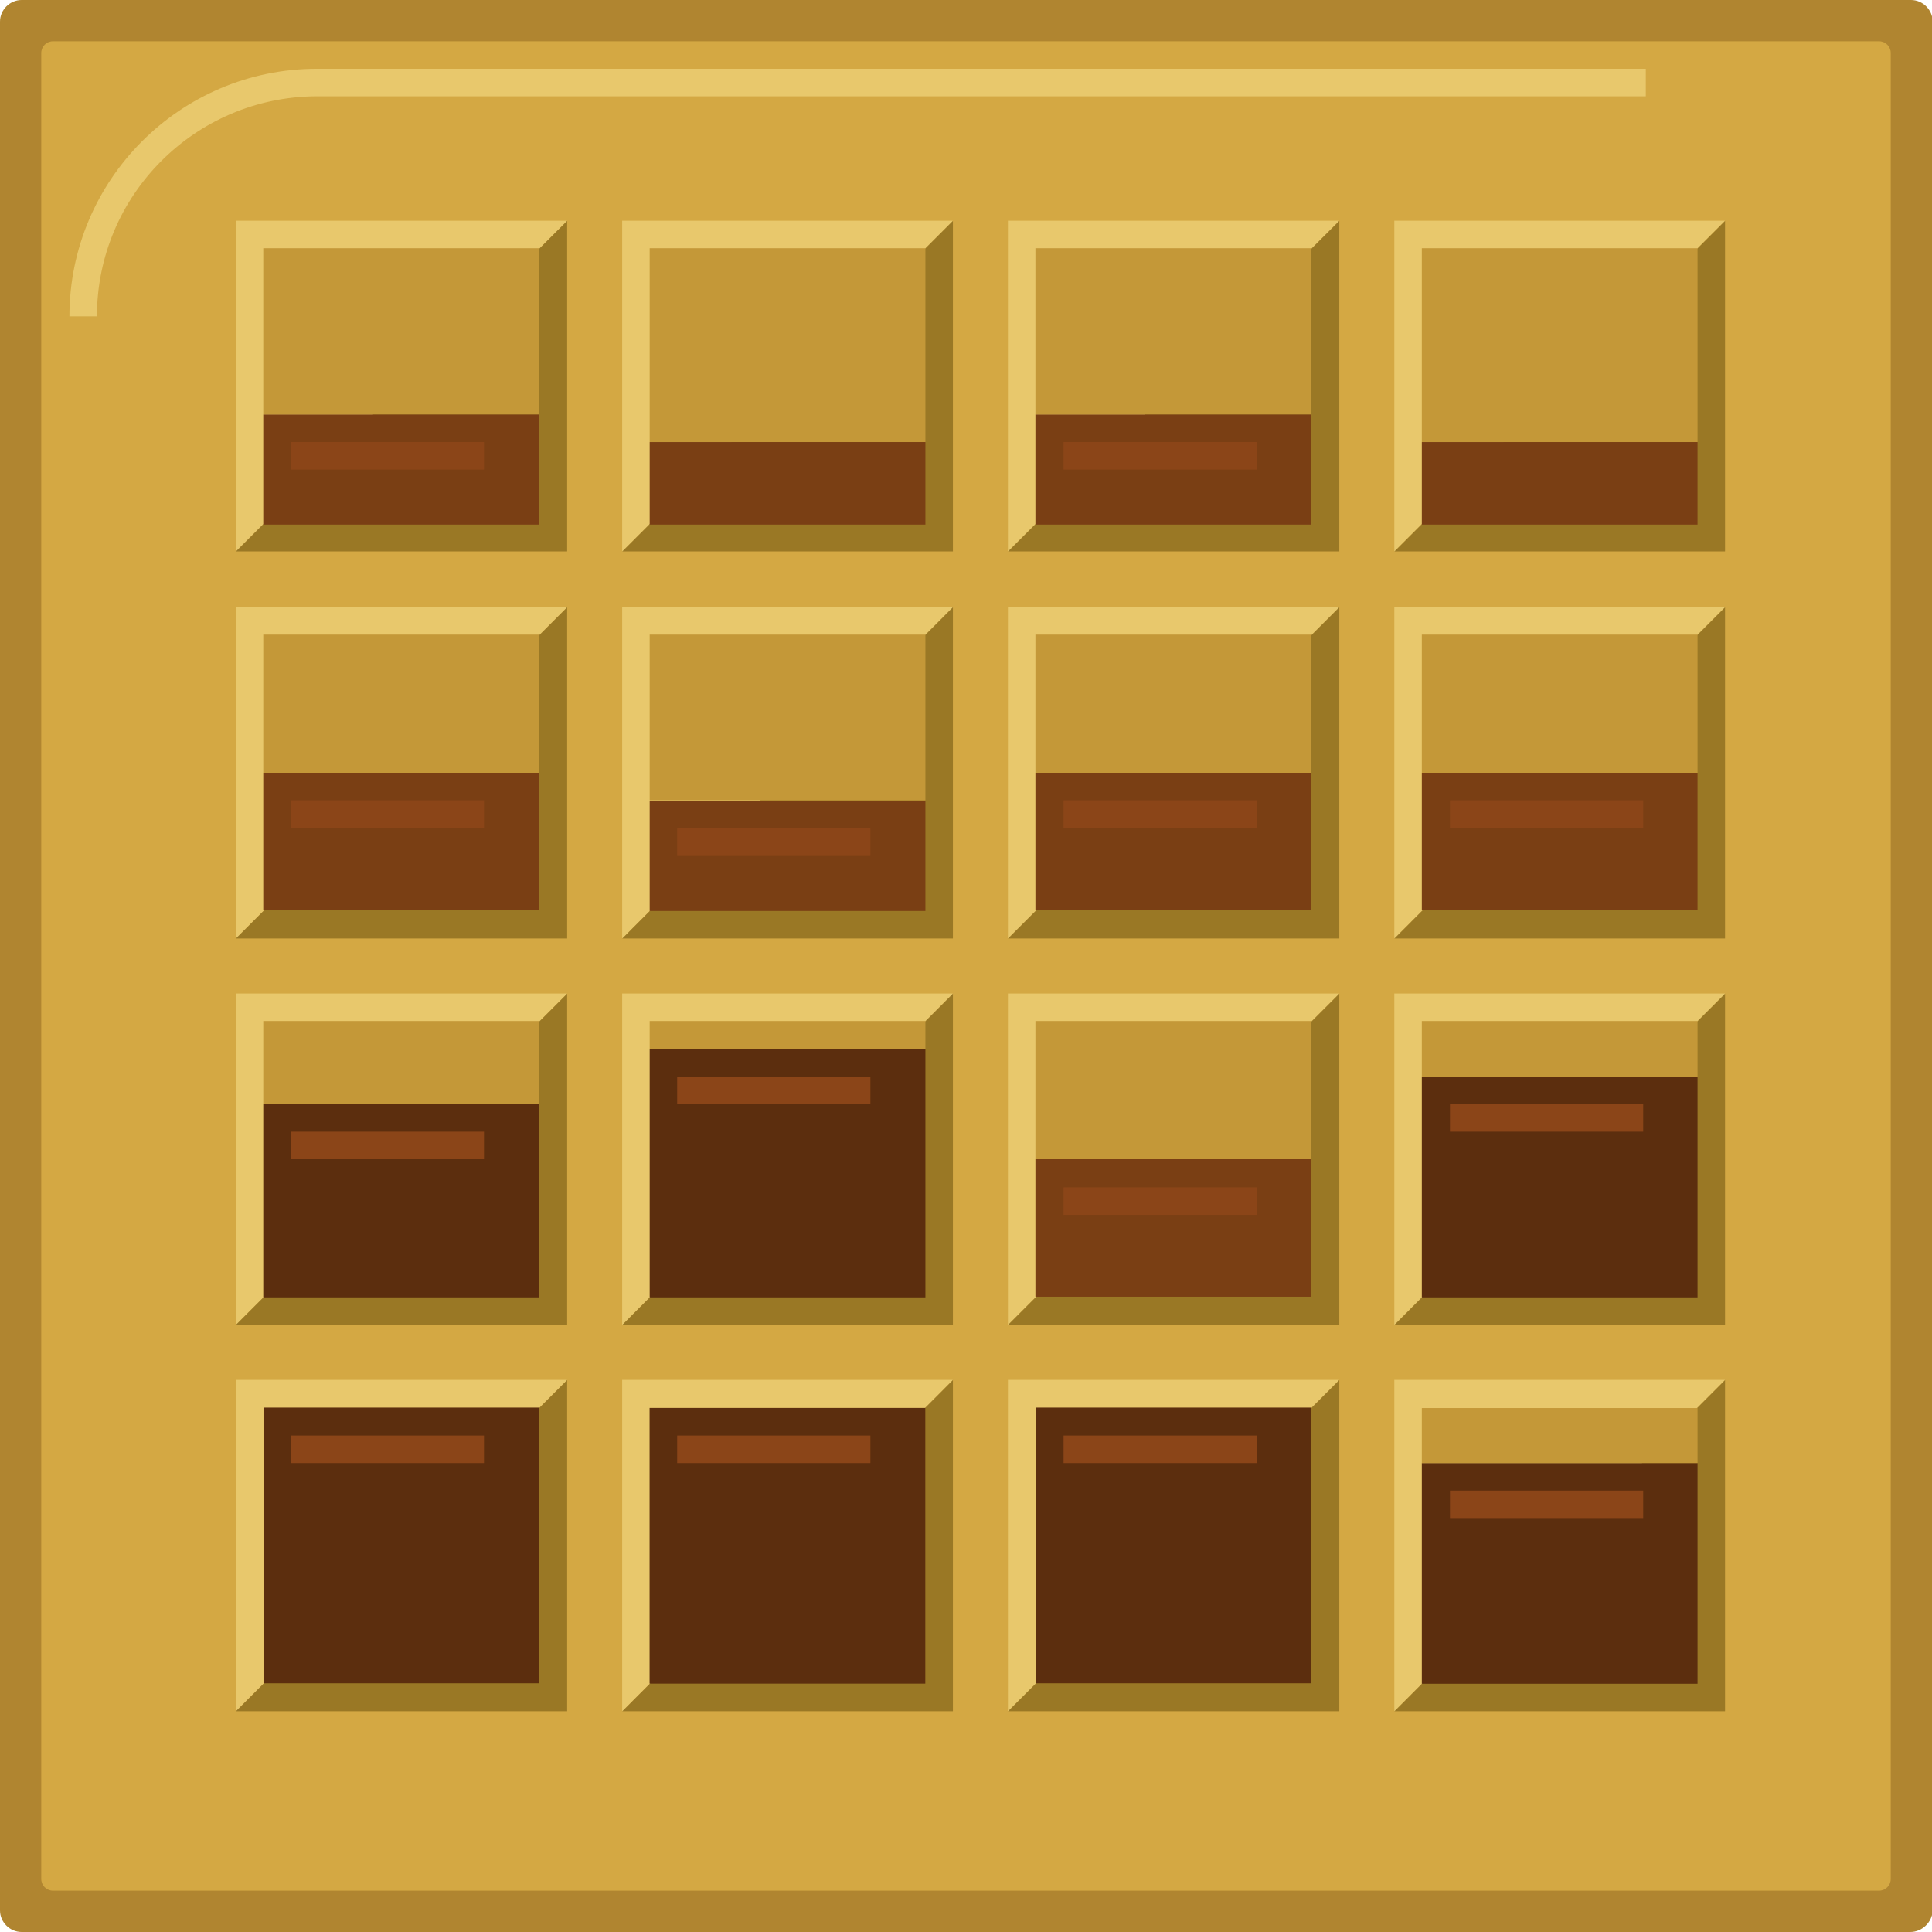
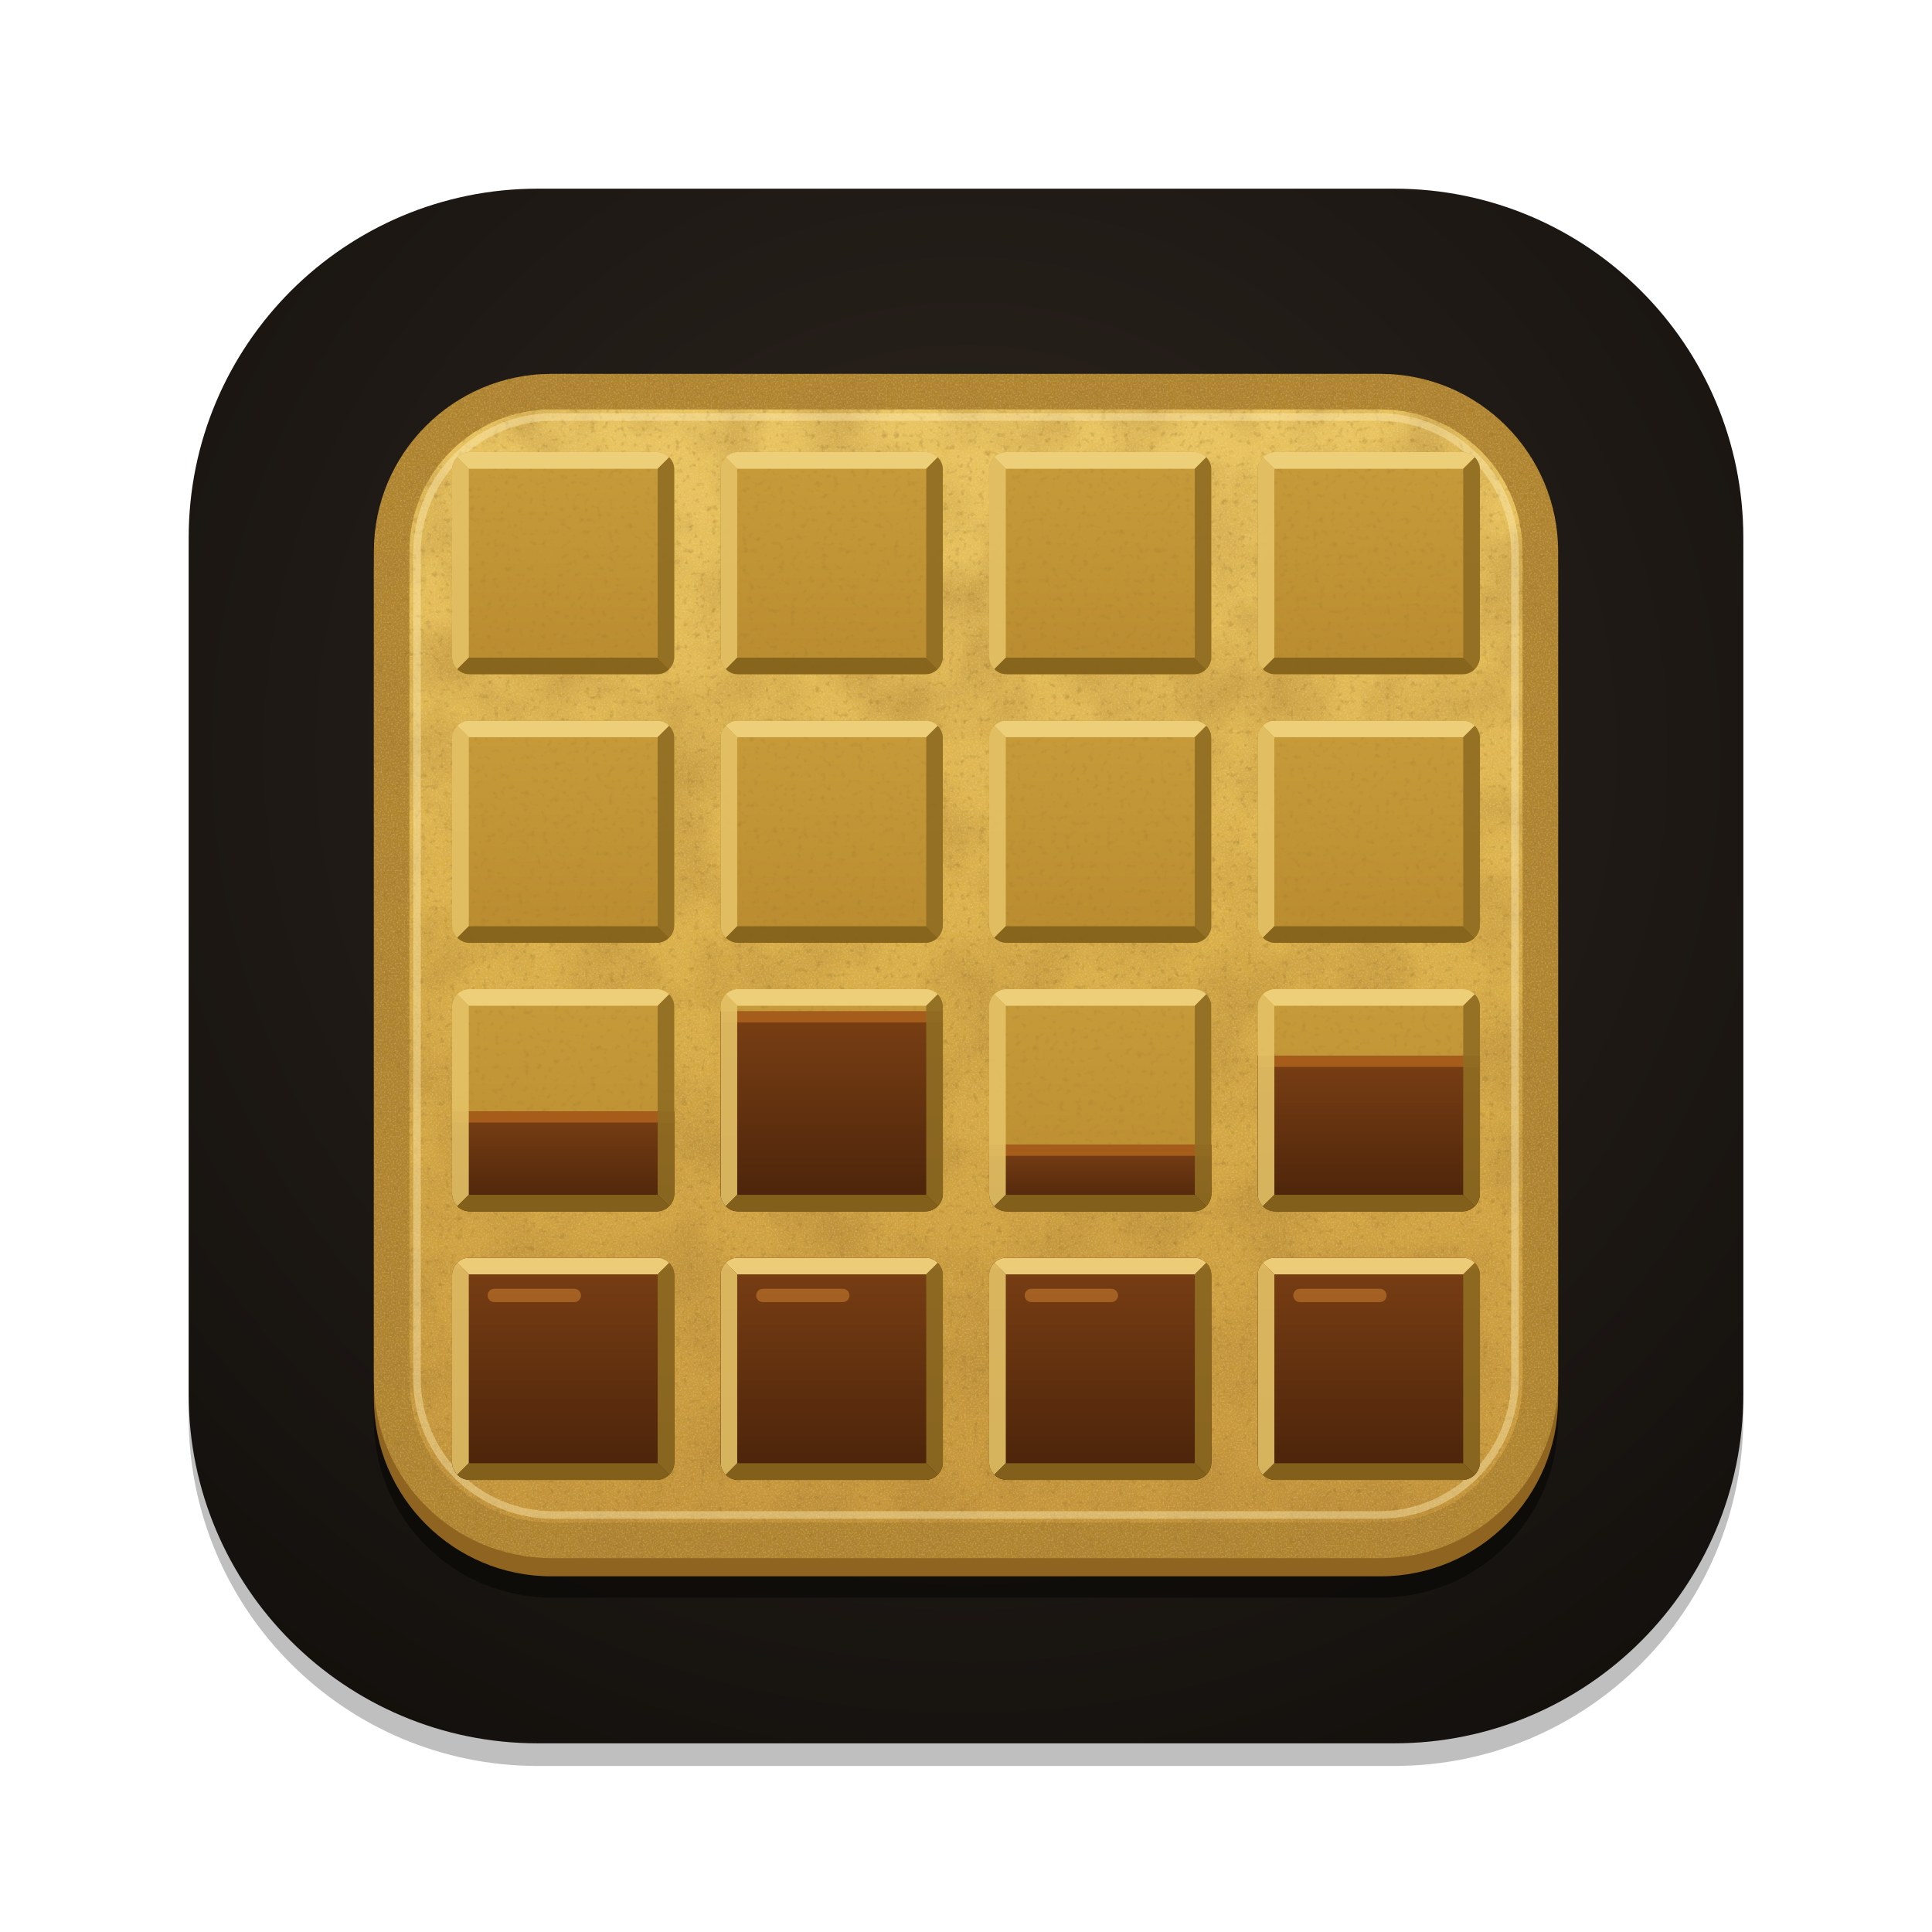
- <svg xmlns="http://www.w3.org/2000/svg" version="1.1" id="Layer_1" x="0px" y="0px" viewBox="0 0 295 295" style="enable-background:new 0 0 295 295;" xml:space="preserve">
-   <style type="text/css">
- 	.st0{fill:#B08530;}
- 	.st1{fill:#D4A843;}
- 	.st2{fill:#9A7825;}
- 	.st3{fill:#E8C86C;}
- 	.st4{fill:#C49838;}
- 	.st5{fill:#7A3F14;}
- 	.st6{fill:#8B4518;}
- 	.st7{fill:#5C2E0E;}
- </style>
-   <g>
-     <g>
-       <path class="st0" d="M291.7,295H3.3c-1.8,0-3.3-1.5-3.3-3.3V3.3C0,1.5,1.5,0,3.3,0h288.5c1.8,0,3.3,1.5,3.3,3.3v288.5    C295,293.5,293.5,295,291.7,295z" />
-     </g>
-     <g>
-       <path class="st1" d="M6.3,286.9V8.1c0-1,0.8-1.8,1.8-1.8h278.8c1,0,1.8,0.8,1.8,1.8v278.8c0,1-0.8,1.8-1.8,1.8H8.1    C7.1,288.7,6.3,287.9,6.3,286.9z" />
-     </g>
-     <g>
-       <g>
-         <polygon class="st2" points="86.6,33.7 86.6,84.2 36,84.2    " />
-       </g>
-       <polygon class="st3" points="86.6,33.7 36,84.2 36,33.7   " />
-     </g>
-     <g>
-       <g>
-         <polygon class="st2" points="145.5,33.7 145.5,84.2 95,84.2    " />
-       </g>
-       <polygon class="st3" points="145.5,33.7 95,84.2 95,33.7   " />
-     </g>
-     <g>
-       <g>
-         <polygon class="st2" points="204.5,33.7 204.5,84.2 153.9,84.2    " />
-       </g>
-       <polygon class="st3" points="204.5,33.7 153.9,84.2 153.9,33.7   " />
-     </g>
-     <g>
-       <g>
-         <polygon class="st2" points="263.4,33.7 263.4,84.2 212.9,84.2    " />
-       </g>
-       <polygon class="st3" points="263.4,33.7 212.9,84.2 212.9,33.7   " />
-     </g>
-     <g>
-       <g>
-         <polygon class="st2" points="86.6,92.7 86.6,143.3 36,143.3    " />
-       </g>
-       <polygon class="st3" points="86.6,92.7 36,143.3 36,92.7   " />
-     </g>
-     <g>
-       <g>
-         <polygon class="st2" points="145.5,92.7 145.5,143.3 95,143.3    " />
-       </g>
-       <polygon class="st3" points="145.5,92.7 95,143.3 95,92.7   " />
-     </g>
-     <g>
-       <g>
-         <polygon class="st2" points="204.5,92.7 204.5,143.3 153.9,143.3    " />
-       </g>
-       <polygon class="st3" points="204.5,92.7 153.9,143.3 153.9,92.7   " />
-     </g>
-     <g>
-       <g>
-         <polygon class="st2" points="263.4,92.7 263.4,143.3 212.9,143.3    " />
-       </g>
-       <polygon class="st3" points="263.4,92.7 212.9,143.3 212.9,92.7   " />
-     </g>
-     <g>
-       <g>
-         <polygon class="st2" points="86.6,151.7 86.6,202.3 36,202.3    " />
-       </g>
-       <polygon class="st3" points="86.6,151.7 36,202.3 36,151.7   " />
-     </g>
-     <g>
-       <g>
-         <polygon class="st2" points="145.5,151.7 145.5,202.3 95,202.3    " />
-       </g>
-       <polygon class="st3" points="145.5,151.7 95,202.3 95,151.7   " />
-     </g>
-     <g>
-       <g>
-         <polygon class="st2" points="204.5,151.7 204.5,202.3 153.9,202.3    " />
-       </g>
-       <polygon class="st3" points="204.5,151.7 153.9,202.3 153.9,151.7   " />
-     </g>
-     <g>
-       <g>
-         <polygon class="st2" points="263.4,151.7 263.4,202.3 212.9,202.3    " />
-       </g>
-       <polygon class="st3" points="263.4,151.7 212.9,202.3 212.9,151.7   " />
-     </g>
-     <g>
-       <g>
-         <polygon class="st2" points="86.6,210.7 86.6,261.3 36,261.3    " />
-       </g>
-       <polygon class="st3" points="86.6,210.7 36,261.3 36,210.7   " />
-     </g>
-     <g>
-       <g>
-         <polygon class="st2" points="145.5,210.7 145.5,261.3 95,261.3    " />
-       </g>
-       <polygon class="st3" points="145.5,210.7 95,261.3 95,210.7   " />
-     </g>
-     <g>
-       <g>
-         <polygon class="st2" points="204.5,210.7 204.5,261.3 153.9,261.3    " />
-       </g>
-       <polygon class="st3" points="204.5,210.7 153.9,261.3 153.9,210.7   " />
-     </g>
-     <g>
-       <g>
-         <polygon class="st2" points="263.4,210.7 263.4,261.3 212.9,261.3    " />
-       </g>
-       <polygon class="st3" points="263.4,210.7 212.9,261.3 212.9,210.7   " />
-     </g>
-     <g>
-       <path class="st3" d="M14.8,48.3h-4.2c0-20.8,16.9-37.8,37.8-37.8h202.9v4.2H48.3C29.8,14.8,14.8,29.8,14.8,48.3z" />
-     </g>
-     <g>
-       <rect x="40.2" y="37.9" class="st4" width="42.1" height="25.4" />
-     </g>
-     <g>
-       <rect x="40.2" y="63.3" class="st5" width="42.1" height="16.8" />
-     </g>
-     <g>
-       <rect x="44.4" y="67.5" class="st6" width="29.5" height="4.2" />
-     </g>
-     <g>
-       <rect x="99.2" y="37.9" class="st4" width="42.1" height="29.6" />
-     </g>
-     <g>
-       <rect x="99.2" y="67.5" class="st5" width="42.1" height="12.6" />
-     </g>
-     <g>
-       <rect x="158.1" y="37.9" class="st4" width="42.1" height="25.4" />
-     </g>
-     <g>
-       <rect x="158.1" y="63.3" class="st5" width="42.1" height="16.8" />
-     </g>
-     <g>
-       <rect x="162.4" y="67.5" class="st6" width="29.5" height="4.2" />
-     </g>
-     <g>
-       <rect x="217.1" y="37.9" class="st4" width="42.1" height="29.6" />
-     </g>
-     <g>
-       <rect x="217.1" y="67.5" class="st5" width="42.1" height="12.6" />
-     </g>
-     <g>
-       <rect x="40.2" y="96.9" class="st4" width="42.1" height="21.1" />
-     </g>
-     <g>
-       <rect x="99.2" y="96.9" class="st4" width="42.1" height="25.3" />
-     </g>
-     <g>
-       <rect x="158.1" y="96.9" class="st4" width="42.1" height="21.1" />
-     </g>
-     <g>
-       <rect x="217.1" y="96.9" class="st4" width="42.1" height="21.1" />
-     </g>
-     <g>
-       <rect x="40.2" y="118" class="st5" width="42.1" height="21" />
-     </g>
-     <g>
-       <rect x="99.2" y="122.3" class="st5" width="42.1" height="16.8" />
-     </g>
-     <g>
-       <rect x="158.1" y="118" class="st5" width="42.1" height="21" />
-     </g>
-     <g>
-       <rect x="217.1" y="118" class="st5" width="42.1" height="21" />
-     </g>
-     <g>
-       <rect x="44.4" y="122.2" class="st6" width="29.5" height="4.2" />
-     </g>
-     <g>
-       <rect x="162.4" y="122.2" class="st6" width="29.5" height="4.2" />
-     </g>
-     <g>
-       <rect x="103.4" y="126.5" class="st6" width="29.5" height="4.2" />
-     </g>
-     <g>
-       <rect x="221.4" y="122.2" class="st6" width="29.5" height="4.2" />
-     </g>
-     <g>
-       <rect x="40.2" y="155.9" class="st4" width="42.1" height="12.7" />
-     </g>
-     <g>
-       <rect x="99.2" y="155.9" class="st4" width="42.1" height="4.3" />
-     </g>
-     <g>
-       <rect x="158.1" y="155.9" class="st4" width="42.1" height="21.1" />
-     </g>
-     <g>
-       <rect x="217.1" y="155.9" class="st4" width="42.1" height="8.5" />
-     </g>
-     <g>
-       <rect x="40.2" y="168.6" class="st7" width="42.1" height="29.5" />
-     </g>
-     <g>
-       <rect x="99.2" y="160.2" class="st7" width="42.1" height="37.9" />
-     </g>
-     <g>
-       <rect x="217.1" y="164.4" class="st7" width="42.1" height="33.7" />
-     </g>
-     <g>
-       <rect x="158.1" y="177" class="st5" width="42.1" height="21" />
-     </g>
-     <g>
-       <rect x="44.4" y="172.8" class="st6" width="29.5" height="4.2" />
-     </g>
-     <g>
-       <rect x="103.4" y="164.4" class="st6" width="29.5" height="4.2" />
-     </g>
-     <g>
-       <rect x="221.4" y="168.6" class="st6" width="29.5" height="4.2" />
-     </g>
-     <g>
-       <rect x="162.4" y="181.3" class="st6" width="29.5" height="4.2" />
-     </g>
-     <g>
-       <rect x="40.2" y="215" transform="matrix(-1.836970e-16 1 -1 -1.836970e-16 297.3369 174.7297)" class="st7" width="42.1" height="42.1" />
-     </g>
-     <g>
-       <rect x="99.2" y="215" transform="matrix(-1.836970e-16 1 -1 -1.836970e-16 356.2854 115.7812)" class="st7" width="42.1" height="42.1" />
-     </g>
-     <g>
-       <rect x="158.1" y="215" transform="matrix(-1.836970e-16 1 -1 -1.836970e-16 415.237 56.8295)" class="st7" width="42.1" height="42.1" />
-     </g>
-     <g>
-       <rect x="217.1" y="223.4" class="st7" width="42.1" height="33.7" />
-     </g>
-     <g>
-       <rect x="217.1" y="215" class="st4" width="42.1" height="8.4" />
-     </g>
-     <g>
-       <rect x="44.4" y="219.2" class="st6" width="29.5" height="4.2" />
-     </g>
-     <g>
-       <rect x="162.4" y="219.2" class="st6" width="29.5" height="4.2" />
-     </g>
-     <g>
-       <rect x="103.4" y="219.2" class="st6" width="29.5" height="4.2" />
-     </g>
-     <g>
-       <rect x="221.4" y="227.6" class="st6" width="29.5" height="4.2" />
+ <svg xmlns="http://www.w3.org/2000/svg" width="1024" height="1024" viewBox="0 0 1024 1024">
+   <defs>
+     <clipPath id="tile">
+       <rect x="100" y="100" width="824" height="824" rx="185" />
+     </clipPath>
+   </defs>
+   <rect x="100" y="112" width="824" height="824" rx="185" fill="#000" opacity="0.25" />
+   <g clip-path="url(#tile)">
+     <g transform="translate(100 100) scale(0.8046875)">
+       <defs>
+         <radialGradient id="bg" cx="50%" cy="36%" r="78%">
+           <stop offset="0" stop-color="#2E2620" />
+           <stop offset="1" stop-color="#120F0C" />
+         </radialGradient>
+         <linearGradient id="face" x1="0" y1="0" x2="0" y2="1">
+           <stop offset="0" stop-color="#E9C460" />
+           <stop offset="0.5" stop-color="#D9AE48" />
+           <stop offset="1" stop-color="#C5953A" />
+         </linearGradient>
+         <linearGradient id="pit" x1="0" y1="0" x2="0" y2="1">
+           <stop offset="0" stop-color="#C79B3A" />
+           <stop offset="1" stop-color="#BA8C30" />
+         </linearGradient>
+         <linearGradient id="syrup" x1="0" y1="0" x2="0" y2="1">
+           <stop offset="0" stop-color="#7A3F14" />
+           <stop offset="1" stop-color="#4A230A" />
+         </linearGradient>
+         <filter id="toast" x="0" y="0" width="100%" height="100%">
+           <feTurbulence type="fractalNoise" baseFrequency="0.02" numOctaves="4" seed="11" result="n" />
+           <feColorMatrix in="n" type="matrix" values="0 0 0 0 0.40  0 0 0 0 0.21  0 0 0 0 0.03  0 0 0 0.95 -0.33" />
+           <feComposite in2="SourceGraphic" operator="in" />
+         </filter>
+         <filter id="crumb" x="0" y="0" width="100%" height="100%">
+           <feTurbulence type="fractalNoise" baseFrequency="0.85" numOctaves="2" seed="5" result="n" />
+           <feColorMatrix in="n" type="matrix" values="0 0 0 0 1  0 0 0 0 0.92  0 0 0 0 0.68  0 0 0 1.4 -0.66" />
+           <feComposite in2="SourceGraphic" operator="in" />
+         </filter>
+         <filter id="pore" x="0" y="0" width="100%" height="100%">
+           <feTurbulence type="fractalNoise" baseFrequency="0.25" numOctaves="2" seed="2" result="n" />
+           <feColorMatrix in="n" type="matrix" values="0 0 0 0 0.30  0 0 0 0 0.16  0 0 0 0 0.02  0 0 0 1.6 -0.92" />
+           <feComposite in2="SourceGraphic" operator="in" />
+         </filter>
+       </defs>
+       <rect width="1024" height="1024" fill="url(#bg)" />
+       <rect x="122.0" y="148.0" width="780" height="780" rx="117.0" fill="#000" opacity="0.42" />
+       <rect x="122.0" y="134.0" width="780" height="780" rx="117.0" fill="#8E6420" />
+       <rect x="122.0" y="122.0" width="780" height="780" rx="117.0" fill="#B08530" />
+       <rect x="145.4" y="145.4" width="733.2" height="733.2" rx="93.6" fill="url(#face)" />
+       <rect x="122.0" y="122.0" width="780" height="780" rx="117.0" fill="#000" filter="url(#toast)" opacity="0.9" />
+       <rect x="122.0" y="122.0" width="780" height="780" rx="117.0" fill="#000" filter="url(#pore)" opacity="0.72" />
+       <rect x="122.0" y="122.0" width="780" height="780" rx="117.0" fill="#000" filter="url(#crumb)" opacity="0.405" />
+       <rect x="150.4" y="150.4" width="723.2" height="723.2" rx="89.6" fill="none" stroke="#FFF0BC" stroke-opacity="0.4" stroke-width="5" />
+       <clipPath id="w00">
+         <rect x="173.48" y="173.48" width="146.41" height="146.41" rx="11.71" />
+       </clipPath>
+       <rect x="173.48" y="173.48" width="146.41" height="146.41" rx="11.71" fill="url(#pit)" />
+       <g clip-path="url(#w00)">
+         <rect x="173.48" y="173.48" width="146.41" height="146.41" fill="#000" filter="url(#pore)" opacity="0.45" />
+         <polygon points="173.5,173.5 319.9,173.5 308.9,184.5 184.5,184.5" fill="#F0D27C" opacity="0.95" />
+         <polygon points="173.5,173.5 184.5,184.5 184.5,308.9 173.5,319.9" fill="#E4C266" opacity="0.9" />
+         <polygon points="319.9,173.5 319.9,319.9 308.9,308.9 308.9,184.5" fill="#8F6D22" opacity="0.9" />
+         <polygon points="173.5,319.9 184.5,308.9 308.9,308.9 319.9,319.9" fill="#84631C" opacity="0.95" />
+       </g>
+       <clipPath id="w01">
+         <rect x="350.36" y="173.48" width="146.41" height="146.41" rx="11.71" />
+       </clipPath>
+       <rect x="350.36" y="173.48" width="146.41" height="146.41" rx="11.71" fill="url(#pit)" />
+       <g clip-path="url(#w01)">
+         <rect x="350.36" y="173.48" width="146.41" height="146.41" fill="#000" filter="url(#pore)" opacity="0.45" />
+         <polygon points="350.4,173.5 496.8,173.5 485.8,184.5 361.3,184.5" fill="#F0D27C" opacity="0.95" />
+         <polygon points="350.4,173.5 361.3,184.5 361.3,308.9 350.4,319.9" fill="#E4C266" opacity="0.9" />
+         <polygon points="496.8,173.5 496.8,319.9 485.8,308.9 485.8,184.5" fill="#8F6D22" opacity="0.9" />
+         <polygon points="350.4,319.9 361.3,308.9 485.8,308.9 496.8,319.9" fill="#84631C" opacity="0.95" />
+       </g>
+       <clipPath id="w02">
+         <rect x="527.23" y="173.48" width="146.41" height="146.41" rx="11.71" />
+       </clipPath>
+       <rect x="527.23" y="173.48" width="146.41" height="146.41" rx="11.71" fill="url(#pit)" />
+       <g clip-path="url(#w02)">
+         <rect x="527.23" y="173.48" width="146.41" height="146.41" fill="#000" filter="url(#pore)" opacity="0.45" />
+         <polygon points="527.2,173.5 673.6,173.5 662.7,184.5 538.2,184.5" fill="#F0D27C" opacity="0.95" />
+         <polygon points="527.2,173.5 538.2,184.5 538.2,308.9 527.2,319.9" fill="#E4C266" opacity="0.9" />
+         <polygon points="673.6,173.5 673.6,319.9 662.7,308.9 662.7,184.5" fill="#8F6D22" opacity="0.9" />
+         <polygon points="527.2,319.9 538.2,308.9 662.7,308.9 673.6,319.9" fill="#84631C" opacity="0.95" />
+       </g>
+       <clipPath id="w03">
+         <rect x="704.11" y="173.48" width="146.41" height="146.41" rx="11.71" />
+       </clipPath>
+       <rect x="704.11" y="173.48" width="146.41" height="146.41" rx="11.71" fill="url(#pit)" />
+       <g clip-path="url(#w03)">
+         <rect x="704.11" y="173.48" width="146.41" height="146.41" fill="#000" filter="url(#pore)" opacity="0.45" />
+         <polygon points="704.1,173.5 850.5,173.5 839.5,184.5 715.1,184.5" fill="#F0D27C" opacity="0.95" />
+         <polygon points="704.1,173.5 715.1,184.5 715.1,308.9 704.1,319.9" fill="#E4C266" opacity="0.9" />
+         <polygon points="850.5,173.5 850.5,319.9 839.5,308.9 839.5,184.5" fill="#8F6D22" opacity="0.9" />
+         <polygon points="704.1,319.9 715.1,308.9 839.5,308.9 850.5,319.9" fill="#84631C" opacity="0.95" />
+       </g>
+       <clipPath id="w10">
+         <rect x="173.48" y="350.36" width="146.41" height="146.41" rx="11.71" />
+       </clipPath>
+       <rect x="173.48" y="350.36" width="146.41" height="146.41" rx="11.71" fill="url(#pit)" />
+       <g clip-path="url(#w10)">
+         <rect x="173.48" y="350.36" width="146.41" height="146.41" fill="#000" filter="url(#pore)" opacity="0.45" />
+         <polygon points="173.5,350.4 319.9,350.4 308.9,361.3 184.5,361.3" fill="#F0D27C" opacity="0.95" />
+         <polygon points="173.5,350.4 184.5,361.3 184.5,485.8 173.5,496.8" fill="#E4C266" opacity="0.9" />
+         <polygon points="319.9,350.4 319.9,496.8 308.9,485.8 308.9,361.3" fill="#8F6D22" opacity="0.9" />
+         <polygon points="173.5,496.8 184.5,485.8 308.9,485.8 319.9,496.8" fill="#84631C" opacity="0.95" />
+       </g>
+       <clipPath id="w11">
+         <rect x="350.36" y="350.36" width="146.41" height="146.41" rx="11.71" />
+       </clipPath>
+       <rect x="350.36" y="350.36" width="146.41" height="146.41" rx="11.71" fill="url(#pit)" />
+       <g clip-path="url(#w11)">
+         <rect x="350.36" y="350.36" width="146.41" height="146.41" fill="#000" filter="url(#pore)" opacity="0.45" />
+         <polygon points="350.4,350.4 496.8,350.4 485.8,361.3 361.3,361.3" fill="#F0D27C" opacity="0.95" />
+         <polygon points="350.4,350.4 361.3,361.3 361.3,485.8 350.4,496.8" fill="#E4C266" opacity="0.9" />
+         <polygon points="496.8,350.4 496.8,496.8 485.8,485.8 485.8,361.3" fill="#8F6D22" opacity="0.9" />
+         <polygon points="350.4,496.8 361.3,485.8 485.8,485.8 496.8,496.8" fill="#84631C" opacity="0.95" />
+       </g>
+       <clipPath id="w12">
+         <rect x="527.23" y="350.36" width="146.41" height="146.41" rx="11.71" />
+       </clipPath>
+       <rect x="527.23" y="350.36" width="146.41" height="146.41" rx="11.71" fill="url(#pit)" />
+       <g clip-path="url(#w12)">
+         <rect x="527.23" y="350.36" width="146.41" height="146.41" fill="#000" filter="url(#pore)" opacity="0.45" />
+         <polygon points="527.2,350.4 673.6,350.4 662.7,361.3 538.2,361.3" fill="#F0D27C" opacity="0.95" />
+         <polygon points="527.2,350.4 538.2,361.3 538.2,485.8 527.2,496.8" fill="#E4C266" opacity="0.9" />
+         <polygon points="673.6,350.4 673.6,496.8 662.7,485.8 662.7,361.3" fill="#8F6D22" opacity="0.9" />
+         <polygon points="527.2,496.8 538.2,485.8 662.7,485.8 673.6,496.8" fill="#84631C" opacity="0.95" />
+       </g>
+       <clipPath id="w13">
+         <rect x="704.11" y="350.36" width="146.41" height="146.41" rx="11.71" />
+       </clipPath>
+       <rect x="704.11" y="350.36" width="146.41" height="146.41" rx="11.71" fill="url(#pit)" />
+       <g clip-path="url(#w13)">
+         <rect x="704.11" y="350.36" width="146.41" height="146.41" fill="#000" filter="url(#pore)" opacity="0.45" />
+         <polygon points="704.1,350.4 850.5,350.4 839.5,361.3 715.1,361.3" fill="#F0D27C" opacity="0.95" />
+         <polygon points="704.1,350.4 715.1,361.3 715.1,485.8 704.1,496.8" fill="#E4C266" opacity="0.9" />
+         <polygon points="850.5,350.4 850.5,496.8 839.5,485.8 839.5,361.3" fill="#8F6D22" opacity="0.9" />
+         <polygon points="704.1,496.8 715.1,485.8 839.5,485.8 850.5,496.8" fill="#84631C" opacity="0.95" />
+       </g>
+       <clipPath id="w20">
+         <rect x="173.48" y="527.23" width="146.41" height="146.41" rx="11.71" />
+       </clipPath>
+       <rect x="173.48" y="527.23" width="146.41" height="146.41" rx="11.71" fill="url(#pit)" />
+       <g clip-path="url(#w20)">
+         <rect x="173.48" y="527.23" width="146.41" height="146.41" fill="#000" filter="url(#pore)" opacity="0.45" />
+         <rect x="173.48" y="607.76" width="146.41" height="65.88" fill="url(#syrup)" />
+         <rect x="173.48" y="607.76" width="146.41" height="7.32" fill="#A85E1C" opacity="0.95" />
+         <polygon points="173.5,527.2 319.9,527.2 308.9,538.2 184.5,538.2" fill="#F0D27C" opacity="0.95" />
+         <polygon points="173.5,527.2 184.5,538.2 184.5,662.7 173.5,673.6" fill="#E4C266" opacity="0.9" />
+         <polygon points="319.9,527.2 319.9,673.6 308.9,662.7 308.9,538.2" fill="#8F6D22" opacity="0.9" />
+         <polygon points="173.5,673.6 184.5,662.7 308.9,662.7 319.9,673.6" fill="#84631C" opacity="0.95" />
+       </g>
+       <clipPath id="w21">
+         <rect x="350.36" y="527.23" width="146.41" height="146.41" rx="11.71" />
+       </clipPath>
+       <rect x="350.36" y="527.23" width="146.41" height="146.41" rx="11.71" fill="url(#pit)" />
+       <g clip-path="url(#w21)">
+         <rect x="350.36" y="527.23" width="146.41" height="146.41" fill="#000" filter="url(#pore)" opacity="0.45" />
+         <rect x="350.36" y="541.87" width="146.41" height="131.77" fill="url(#syrup)" />
+         <rect x="350.36" y="541.87" width="146.41" height="7.32" fill="#A85E1C" opacity="0.95" />
+         <polygon points="350.4,527.2 496.8,527.2 485.8,538.2 361.3,538.2" fill="#F0D27C" opacity="0.95" />
+         <polygon points="350.4,527.2 361.3,538.2 361.3,662.7 350.4,673.6" fill="#E4C266" opacity="0.9" />
+         <polygon points="496.8,527.2 496.8,673.6 485.8,662.7 485.8,538.2" fill="#8F6D22" opacity="0.9" />
+         <polygon points="350.4,673.6 361.3,662.7 485.8,662.7 496.8,673.6" fill="#84631C" opacity="0.95" />
+       </g>
+       <clipPath id="w22">
+         <rect x="527.23" y="527.23" width="146.41" height="146.41" rx="11.71" />
+       </clipPath>
+       <rect x="527.23" y="527.23" width="146.41" height="146.41" rx="11.71" fill="url(#pit)" />
+       <g clip-path="url(#w22)">
+         <rect x="527.23" y="527.23" width="146.41" height="146.41" fill="#000" filter="url(#pore)" opacity="0.45" />
+         <rect x="527.23" y="629.72" width="146.41" height="43.92" fill="url(#syrup)" />
+         <rect x="527.23" y="629.72" width="146.41" height="7.32" fill="#A85E1C" opacity="0.95" />
+         <polygon points="527.2,527.2 673.6,527.2 662.7,538.2 538.2,538.2" fill="#F0D27C" opacity="0.95" />
+         <polygon points="527.2,527.2 538.2,538.2 538.2,662.7 527.2,673.6" fill="#E4C266" opacity="0.9" />
+         <polygon points="673.6,527.2 673.6,673.6 662.7,662.7 662.7,538.2" fill="#8F6D22" opacity="0.9" />
+         <polygon points="527.2,673.6 538.2,662.7 662.7,662.7 673.6,673.6" fill="#84631C" opacity="0.95" />
+       </g>
+       <clipPath id="w23">
+         <rect x="704.11" y="527.23" width="146.41" height="146.41" rx="11.71" />
+       </clipPath>
+       <rect x="704.11" y="527.23" width="146.41" height="146.41" rx="11.71" fill="url(#pit)" />
+       <g clip-path="url(#w23)">
+         <rect x="704.11" y="527.23" width="146.41" height="146.41" fill="#000" filter="url(#pore)" opacity="0.45" />
+         <rect x="704.11" y="571.16" width="146.41" height="102.49" fill="url(#syrup)" />
+         <rect x="704.11" y="571.16" width="146.41" height="7.32" fill="#A85E1C" opacity="0.95" />
+         <polygon points="704.1,527.2 850.5,527.2 839.5,538.2 715.1,538.2" fill="#F0D27C" opacity="0.95" />
+         <polygon points="704.1,527.2 715.1,538.2 715.1,662.7 704.1,673.6" fill="#E4C266" opacity="0.9" />
+         <polygon points="850.5,527.2 850.5,673.6 839.5,662.7 839.5,538.2" fill="#8F6D22" opacity="0.9" />
+         <polygon points="704.1,673.6 715.1,662.7 839.5,662.7 850.5,673.6" fill="#84631C" opacity="0.95" />
+       </g>
+       <clipPath id="w30">
+         <rect x="173.48" y="704.11" width="146.41" height="146.41" rx="11.71" />
+       </clipPath>
+       <rect x="173.48" y="704.11" width="146.41" height="146.41" rx="11.71" fill="url(#pit)" />
+       <g clip-path="url(#w30)">
+         <rect x="173.48" y="704.11" width="146.41" height="146.41" fill="#000" filter="url(#pore)" opacity="0.45" />
+         <rect x="173.48" y="704.11" width="146.41" height="146.41" fill="url(#syrup)" />
+         <rect x="173.48" y="704.11" width="146.41" height="7.32" fill="#A85E1C" opacity="0.95" />
+         <rect x="196.91" y="724.61" width="61.49" height="8.78" rx="4.39" fill="#B9712A" opacity="0.7" />
+         <polygon points="173.5,704.1 319.9,704.1 308.9,715.1 184.5,715.1" fill="#F0D27C" opacity="0.95" />
+         <polygon points="173.5,704.1 184.5,715.1 184.5,839.5 173.5,850.5" fill="#E4C266" opacity="0.9" />
+         <polygon points="319.9,704.1 319.9,850.5 308.9,839.5 308.9,715.1" fill="#8F6D22" opacity="0.9" />
+         <polygon points="173.5,850.5 184.5,839.5 308.9,839.5 319.9,850.5" fill="#84631C" opacity="0.95" />
+       </g>
+       <clipPath id="w31">
+         <rect x="350.36" y="704.11" width="146.41" height="146.41" rx="11.71" />
+       </clipPath>
+       <rect x="350.36" y="704.11" width="146.41" height="146.41" rx="11.71" fill="url(#pit)" />
+       <g clip-path="url(#w31)">
+         <rect x="350.36" y="704.11" width="146.41" height="146.41" fill="#000" filter="url(#pore)" opacity="0.45" />
+         <rect x="350.36" y="704.11" width="146.41" height="146.41" fill="url(#syrup)" />
+         <rect x="350.36" y="704.11" width="146.41" height="7.32" fill="#A85E1C" opacity="0.95" />
+         <rect x="373.78" y="724.61" width="61.49" height="8.78" rx="4.39" fill="#B9712A" opacity="0.7" />
+         <polygon points="350.4,704.1 496.8,704.1 485.8,715.1 361.3,715.1" fill="#F0D27C" opacity="0.95" />
+         <polygon points="350.4,704.1 361.3,715.1 361.3,839.5 350.4,850.5" fill="#E4C266" opacity="0.9" />
+         <polygon points="496.8,704.1 496.8,850.5 485.8,839.5 485.8,715.1" fill="#8F6D22" opacity="0.9" />
+         <polygon points="350.4,850.5 361.3,839.5 485.8,839.5 496.8,850.5" fill="#84631C" opacity="0.95" />
+       </g>
+       <clipPath id="w32">
+         <rect x="527.23" y="704.11" width="146.41" height="146.41" rx="11.71" />
+       </clipPath>
+       <rect x="527.23" y="704.11" width="146.41" height="146.41" rx="11.71" fill="url(#pit)" />
+       <g clip-path="url(#w32)">
+         <rect x="527.23" y="704.11" width="146.41" height="146.41" fill="#000" filter="url(#pore)" opacity="0.45" />
+         <rect x="527.23" y="704.11" width="146.41" height="146.41" fill="url(#syrup)" />
+         <rect x="527.23" y="704.11" width="146.41" height="7.32" fill="#A85E1C" opacity="0.95" />
+         <rect x="550.66" y="724.61" width="61.49" height="8.78" rx="4.39" fill="#B9712A" opacity="0.7" />
+         <polygon points="527.2,704.1 673.6,704.1 662.7,715.1 538.2,715.1" fill="#F0D27C" opacity="0.95" />
+         <polygon points="527.2,704.1 538.2,715.1 538.2,839.5 527.2,850.5" fill="#E4C266" opacity="0.9" />
+         <polygon points="673.6,704.1 673.6,850.5 662.7,839.5 662.7,715.1" fill="#8F6D22" opacity="0.9" />
+         <polygon points="527.2,850.5 538.2,839.5 662.7,839.5 673.6,850.5" fill="#84631C" opacity="0.95" />
+       </g>
+       <clipPath id="w33">
+         <rect x="704.11" y="704.11" width="146.41" height="146.41" rx="11.71" />
+       </clipPath>
+       <rect x="704.11" y="704.11" width="146.41" height="146.41" rx="11.71" fill="url(#pit)" />
+       <g clip-path="url(#w33)">
+         <rect x="704.11" y="704.11" width="146.41" height="146.41" fill="#000" filter="url(#pore)" opacity="0.45" />
+         <rect x="704.11" y="704.11" width="146.41" height="146.41" fill="url(#syrup)" />
+         <rect x="704.11" y="704.11" width="146.41" height="7.32" fill="#A85E1C" opacity="0.95" />
+         <rect x="727.54" y="724.61" width="61.49" height="8.78" rx="4.39" fill="#B9712A" opacity="0.7" />
+         <polygon points="704.1,704.1 850.5,704.1 839.5,715.1 715.1,715.1" fill="#F0D27C" opacity="0.95" />
+         <polygon points="704.1,704.1 715.1,715.1 715.1,839.5 704.1,850.5" fill="#E4C266" opacity="0.9" />
+         <polygon points="850.5,704.1 850.5,850.5 839.5,839.5 839.5,715.1" fill="#8F6D22" opacity="0.9" />
+         <polygon points="704.1,850.5 715.1,839.5 839.5,839.5 850.5,850.5" fill="#84631C" opacity="0.95" />
+       </g>
    </g>
  </g>
</svg>
